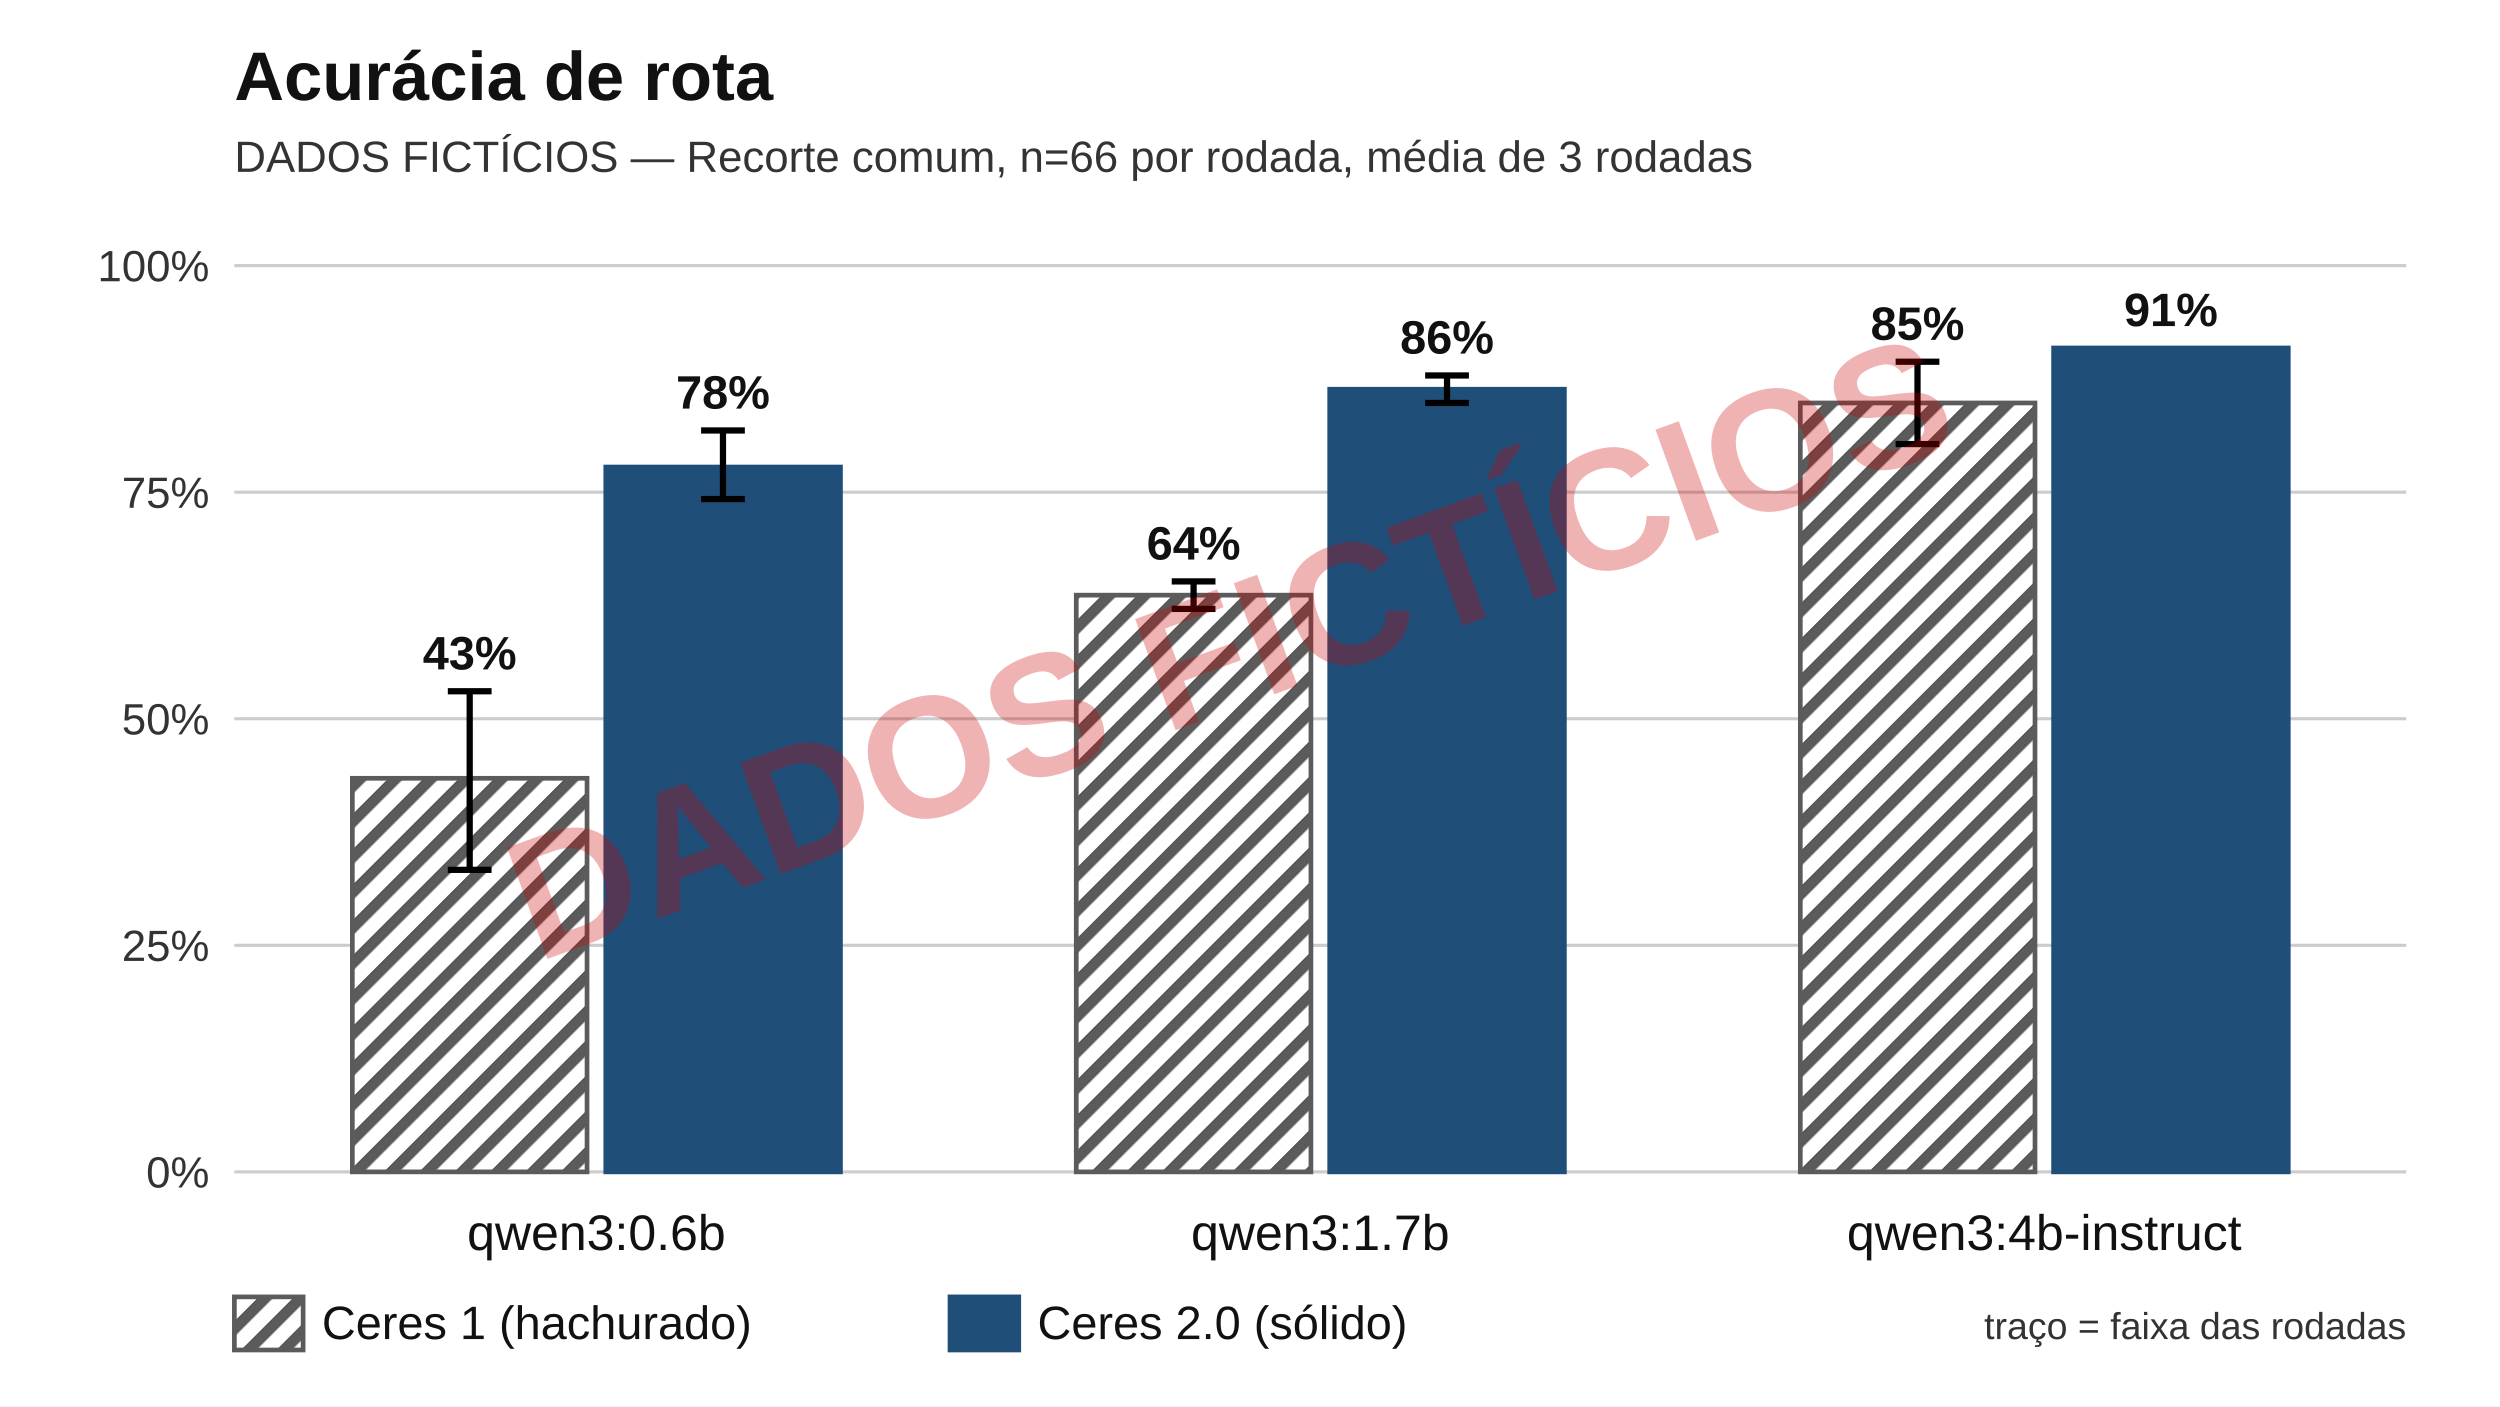
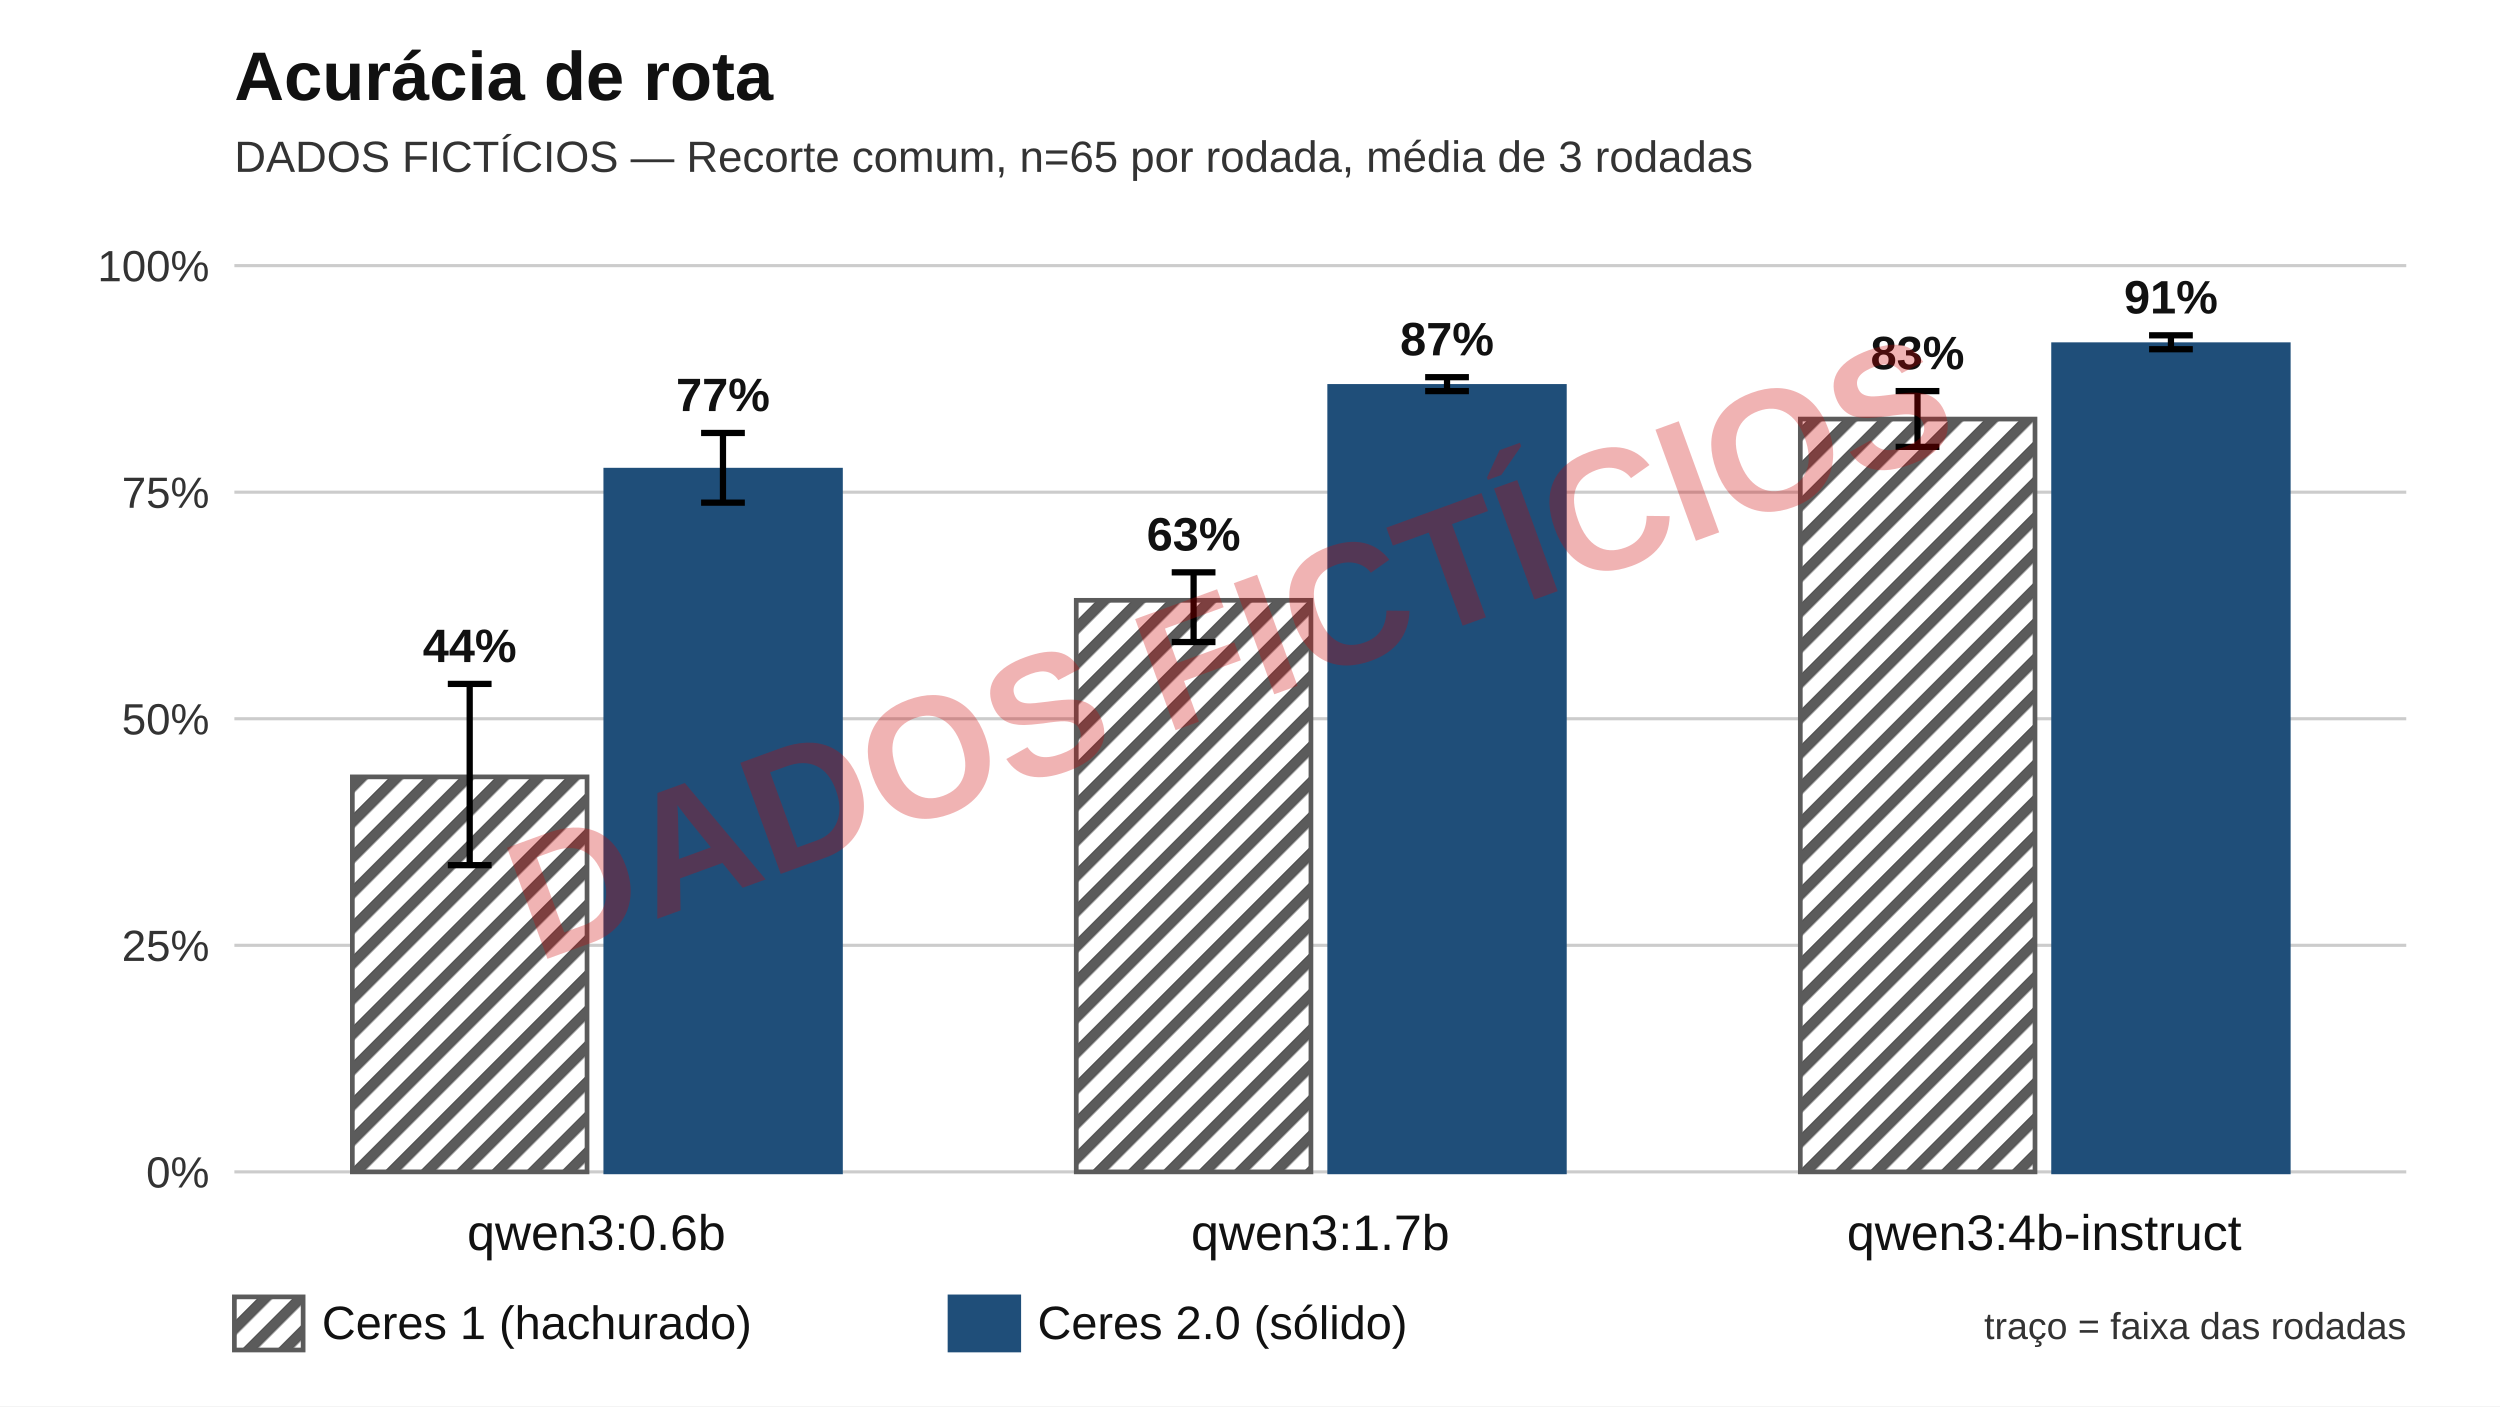
<svg xmlns="http://www.w3.org/2000/svg" viewBox="0 0 1600 900" width="1600" height="900" font-family="Arial, Helvetica, sans-serif" role="img" aria-label="Acurácia de rota">
  <defs>
    <pattern id="hachura-diagonal" width="16" height="16" patternUnits="userSpaceOnUse" patternTransform="rotate(45)">
      <rect width="16" height="16" fill="#ffffff" />
      <rect width="7" height="16" fill="#5b5b5b" />
    </pattern>
    <pattern id="hachura-pontos" width="14" height="14" patternUnits="userSpaceOnUse">
      <rect width="14" height="14" fill="#ffffff" />
      <circle cx="7" cy="7" r="4" fill="#7a4b00" />
    </pattern>
  </defs>
  <rect width="1600" height="900" fill="#ffffff" />
  <text x="150" y="64" font-size="44" font-weight="bold" fill="#111111">Acurácia de rota</text>
-   <text x="150" y="110" font-size="28" fill="#333333">DADOS FICTÍCIOS — Recorte comum, n=66 por rodada, média de 3 rodadas</text>
+   <text x="150" y="110" font-size="28" fill="#333333">DADOS FICTÍCIOS — Recorte comum, n=65 por rodada, média de 3 rodadas</text>
  <line x1="150" y1="750.0" x2="1540" y2="750.0" stroke="#cccccc" stroke-width="2" />
  <text x="134" y="760.0" font-size="28" text-anchor="end" fill="#333333">0%</text>
  <line x1="150" y1="605.0" x2="1540" y2="605.0" stroke="#cccccc" stroke-width="2" />
  <text x="134" y="615.0" font-size="28" text-anchor="end" fill="#333333">25%</text>
  <line x1="150" y1="460.0" x2="1540" y2="460.0" stroke="#cccccc" stroke-width="2" />
  <text x="134" y="470.0" font-size="28" text-anchor="end" fill="#333333">50%</text>
  <line x1="150" y1="315.0" x2="1540" y2="315.0" stroke="#cccccc" stroke-width="2" />
  <text x="134" y="325.0" font-size="28" text-anchor="end" fill="#333333">75%</text>
  <line x1="150" y1="170.0" x2="1540" y2="170.0" stroke="#cccccc" stroke-width="2" />
  <text x="134" y="180.0" font-size="28" text-anchor="end" fill="#333333">100%</text>
  <text x="381.7" y="800" font-size="32" text-anchor="middle" fill="#111111">qwen3:0.6b</text>
-   <rect x="225.5" y="498.1" width="150.2" height="251.9" fill="url(#hachura-diagonal)" stroke="#5b5b5b" stroke-width="3" />
-   <line x1="300.6" y1="556.7" x2="300.6" y2="442.4" stroke="#000000" stroke-width="4" />
-   <line x1="286.6" y1="556.7" x2="314.6" y2="556.7" stroke="#000000" stroke-width="4" />
-   <line x1="286.6" y1="442.4" x2="314.6" y2="442.4" stroke="#000000" stroke-width="4" />
-   <text x="300.6" y="428.4" font-size="30" font-weight="bold" text-anchor="middle" fill="#111111">43%</text>
-   <rect x="387.7" y="298.9" width="150.2" height="451.1" fill="#1f4e79" stroke="#1f4e79" stroke-width="3" />
-   <line x1="462.7" y1="319.4" x2="462.7" y2="275.5" stroke="#000000" stroke-width="4" />
-   <line x1="448.7" y1="319.4" x2="476.7" y2="319.4" stroke="#000000" stroke-width="4" />
-   <line x1="448.7" y1="275.5" x2="476.7" y2="275.5" stroke="#000000" stroke-width="4" />
-   <text x="462.7" y="261.5" font-size="30" font-weight="bold" text-anchor="middle" fill="#111111">78%</text>
+   <rect x="225.5" y="497.2" width="150.2" height="252.8" fill="url(#hachura-diagonal)" stroke="#5b5b5b" stroke-width="3" />
+   <line x1="300.6" y1="553.7" x2="300.6" y2="437.7" stroke="#000000" stroke-width="4" />
+   <line x1="286.6" y1="553.7" x2="314.6" y2="553.7" stroke="#000000" stroke-width="4" />
+   <line x1="286.6" y1="437.7" x2="314.6" y2="437.7" stroke="#000000" stroke-width="4" />
+   <text x="300.6" y="423.7" font-size="30" font-weight="bold" text-anchor="middle" fill="#111111">44%</text>
+   <rect x="387.7" y="300.9" width="150.2" height="449.1" fill="#1f4e79" stroke="#1f4e79" stroke-width="3" />
+   <line x1="462.7" y1="321.7" x2="462.7" y2="277.1" stroke="#000000" stroke-width="4" />
+   <line x1="448.7" y1="321.7" x2="476.7" y2="321.7" stroke="#000000" stroke-width="4" />
+   <line x1="448.7" y1="277.1" x2="476.7" y2="277.1" stroke="#000000" stroke-width="4" />
+   <text x="462.7" y="263.1" font-size="30" font-weight="bold" text-anchor="middle" fill="#111111">77%</text>
  <text x="845.0" y="800" font-size="32" text-anchor="middle" fill="#111111">qwen3:1.7b</text>
-   <rect x="688.8" y="380.9" width="150.2" height="369.1" fill="url(#hachura-diagonal)" stroke="#5b5b5b" stroke-width="3" />
-   <line x1="763.9" y1="389.7" x2="763.9" y2="372.1" stroke="#000000" stroke-width="4" />
-   <line x1="749.9" y1="389.7" x2="777.9" y2="389.7" stroke="#000000" stroke-width="4" />
-   <line x1="749.9" y1="372.1" x2="777.9" y2="372.1" stroke="#000000" stroke-width="4" />
-   <text x="763.9" y="358.1" font-size="30" font-weight="bold" text-anchor="middle" fill="#111111">64%</text>
-   <rect x="851.0" y="249.1" width="150.2" height="500.9" fill="#1f4e79" stroke="#1f4e79" stroke-width="3" />
-   <line x1="926.1" y1="257.9" x2="926.1" y2="240.3" stroke="#000000" stroke-width="4" />
-   <line x1="912.1" y1="257.9" x2="940.1" y2="257.9" stroke="#000000" stroke-width="4" />
-   <line x1="912.1" y1="240.3" x2="940.1" y2="240.3" stroke="#000000" stroke-width="4" />
-   <text x="926.1" y="226.3" font-size="30" font-weight="bold" text-anchor="middle" fill="#111111">86%</text>
+   <rect x="688.8" y="384.2" width="150.2" height="365.8" fill="url(#hachura-diagonal)" stroke="#5b5b5b" stroke-width="3" />
+   <line x1="763.9" y1="410.9" x2="763.9" y2="366.3" stroke="#000000" stroke-width="4" />
+   <line x1="749.9" y1="410.9" x2="777.9" y2="410.9" stroke="#000000" stroke-width="4" />
+   <line x1="749.9" y1="366.3" x2="777.9" y2="366.3" stroke="#000000" stroke-width="4" />
+   <text x="763.9" y="352.3" font-size="30" font-weight="bold" text-anchor="middle" fill="#111111">63%</text>
+   <rect x="851.0" y="247.3" width="150.2" height="502.7" fill="#1f4e79" stroke="#1f4e79" stroke-width="3" />
+   <line x1="926.1" y1="250.3" x2="926.1" y2="241.4" stroke="#000000" stroke-width="4" />
+   <line x1="912.1" y1="250.3" x2="940.1" y2="250.3" stroke="#000000" stroke-width="4" />
+   <line x1="912.1" y1="241.4" x2="940.1" y2="241.4" stroke="#000000" stroke-width="4" />
+   <text x="926.1" y="227.4" font-size="30" font-weight="bold" text-anchor="middle" fill="#111111">87%</text>
  <text x="1308.3" y="800" font-size="32" text-anchor="middle" fill="#111111">qwen3:4b-instruct</text>
-   <rect x="1152.2" y="257.9" width="150.2" height="492.1" fill="url(#hachura-diagonal)" stroke="#5b5b5b" stroke-width="3" />
-   <line x1="1227.2" y1="284.2" x2="1227.2" y2="231.5" stroke="#000000" stroke-width="4" />
-   <line x1="1213.2" y1="284.2" x2="1241.2" y2="284.2" stroke="#000000" stroke-width="4" />
-   <line x1="1213.2" y1="231.5" x2="1241.2" y2="231.5" stroke="#000000" stroke-width="4" />
-   <text x="1227.2" y="217.5" font-size="30" font-weight="bold" text-anchor="middle" fill="#111111">85%</text>
-   <rect x="1314.3" y="222.7" width="150.2" height="527.3" fill="#1f4e79" stroke="#1f4e79" stroke-width="3" />
-   <text x="1389.4" y="208.7" font-size="30" font-weight="bold" text-anchor="middle" fill="#111111">91%</text>
+   <rect x="1152.2" y="268.2" width="150.2" height="481.8" fill="url(#hachura-diagonal)" stroke="#5b5b5b" stroke-width="3" />
+   <line x1="1227.2" y1="286.0" x2="1227.2" y2="250.3" stroke="#000000" stroke-width="4" />
+   <line x1="1213.2" y1="286.0" x2="1241.2" y2="286.0" stroke="#000000" stroke-width="4" />
+   <line x1="1213.2" y1="250.3" x2="1241.2" y2="250.3" stroke="#000000" stroke-width="4" />
+   <text x="1227.2" y="236.3" font-size="30" font-weight="bold" text-anchor="middle" fill="#111111">83%</text>
+   <rect x="1314.3" y="220.6" width="150.2" height="529.4" fill="#1f4e79" stroke="#1f4e79" stroke-width="3" />
+   <line x1="1389.4" y1="223.5" x2="1389.4" y2="214.6" stroke="#000000" stroke-width="4" />
+   <line x1="1375.4" y1="223.5" x2="1403.4" y2="223.5" stroke="#000000" stroke-width="4" />
+   <line x1="1375.4" y1="214.6" x2="1403.4" y2="214.6" stroke="#000000" stroke-width="4" />
+   <text x="1389.4" y="200.6" font-size="30" font-weight="bold" text-anchor="middle" fill="#111111">91%</text>
  <rect x="150" y="830" width="44" height="34" fill="url(#hachura-diagonal)" stroke="#5b5b5b" stroke-width="3" />
  <text x="206" y="857" font-size="30" fill="#111111">Ceres 1 (hachurado)</text>
  <rect x="608" y="830" width="44" height="34" fill="#1f4e79" stroke="#1f4e79" stroke-width="3" />
  <text x="664" y="857" font-size="30" fill="#111111">Ceres 2.0 (sólido)</text>
  <text x="1540" y="857" font-size="24" text-anchor="end" fill="#333333">traço = faixa das rodadas</text>
  <text x="800.0" y="450.0" font-size="110" font-weight="bold" fill="#cc0000" fill-opacity="0.30" text-anchor="middle" transform="rotate(-20 800.0 450.0)">DADOS FICTÍCIOS</text>
</svg>
